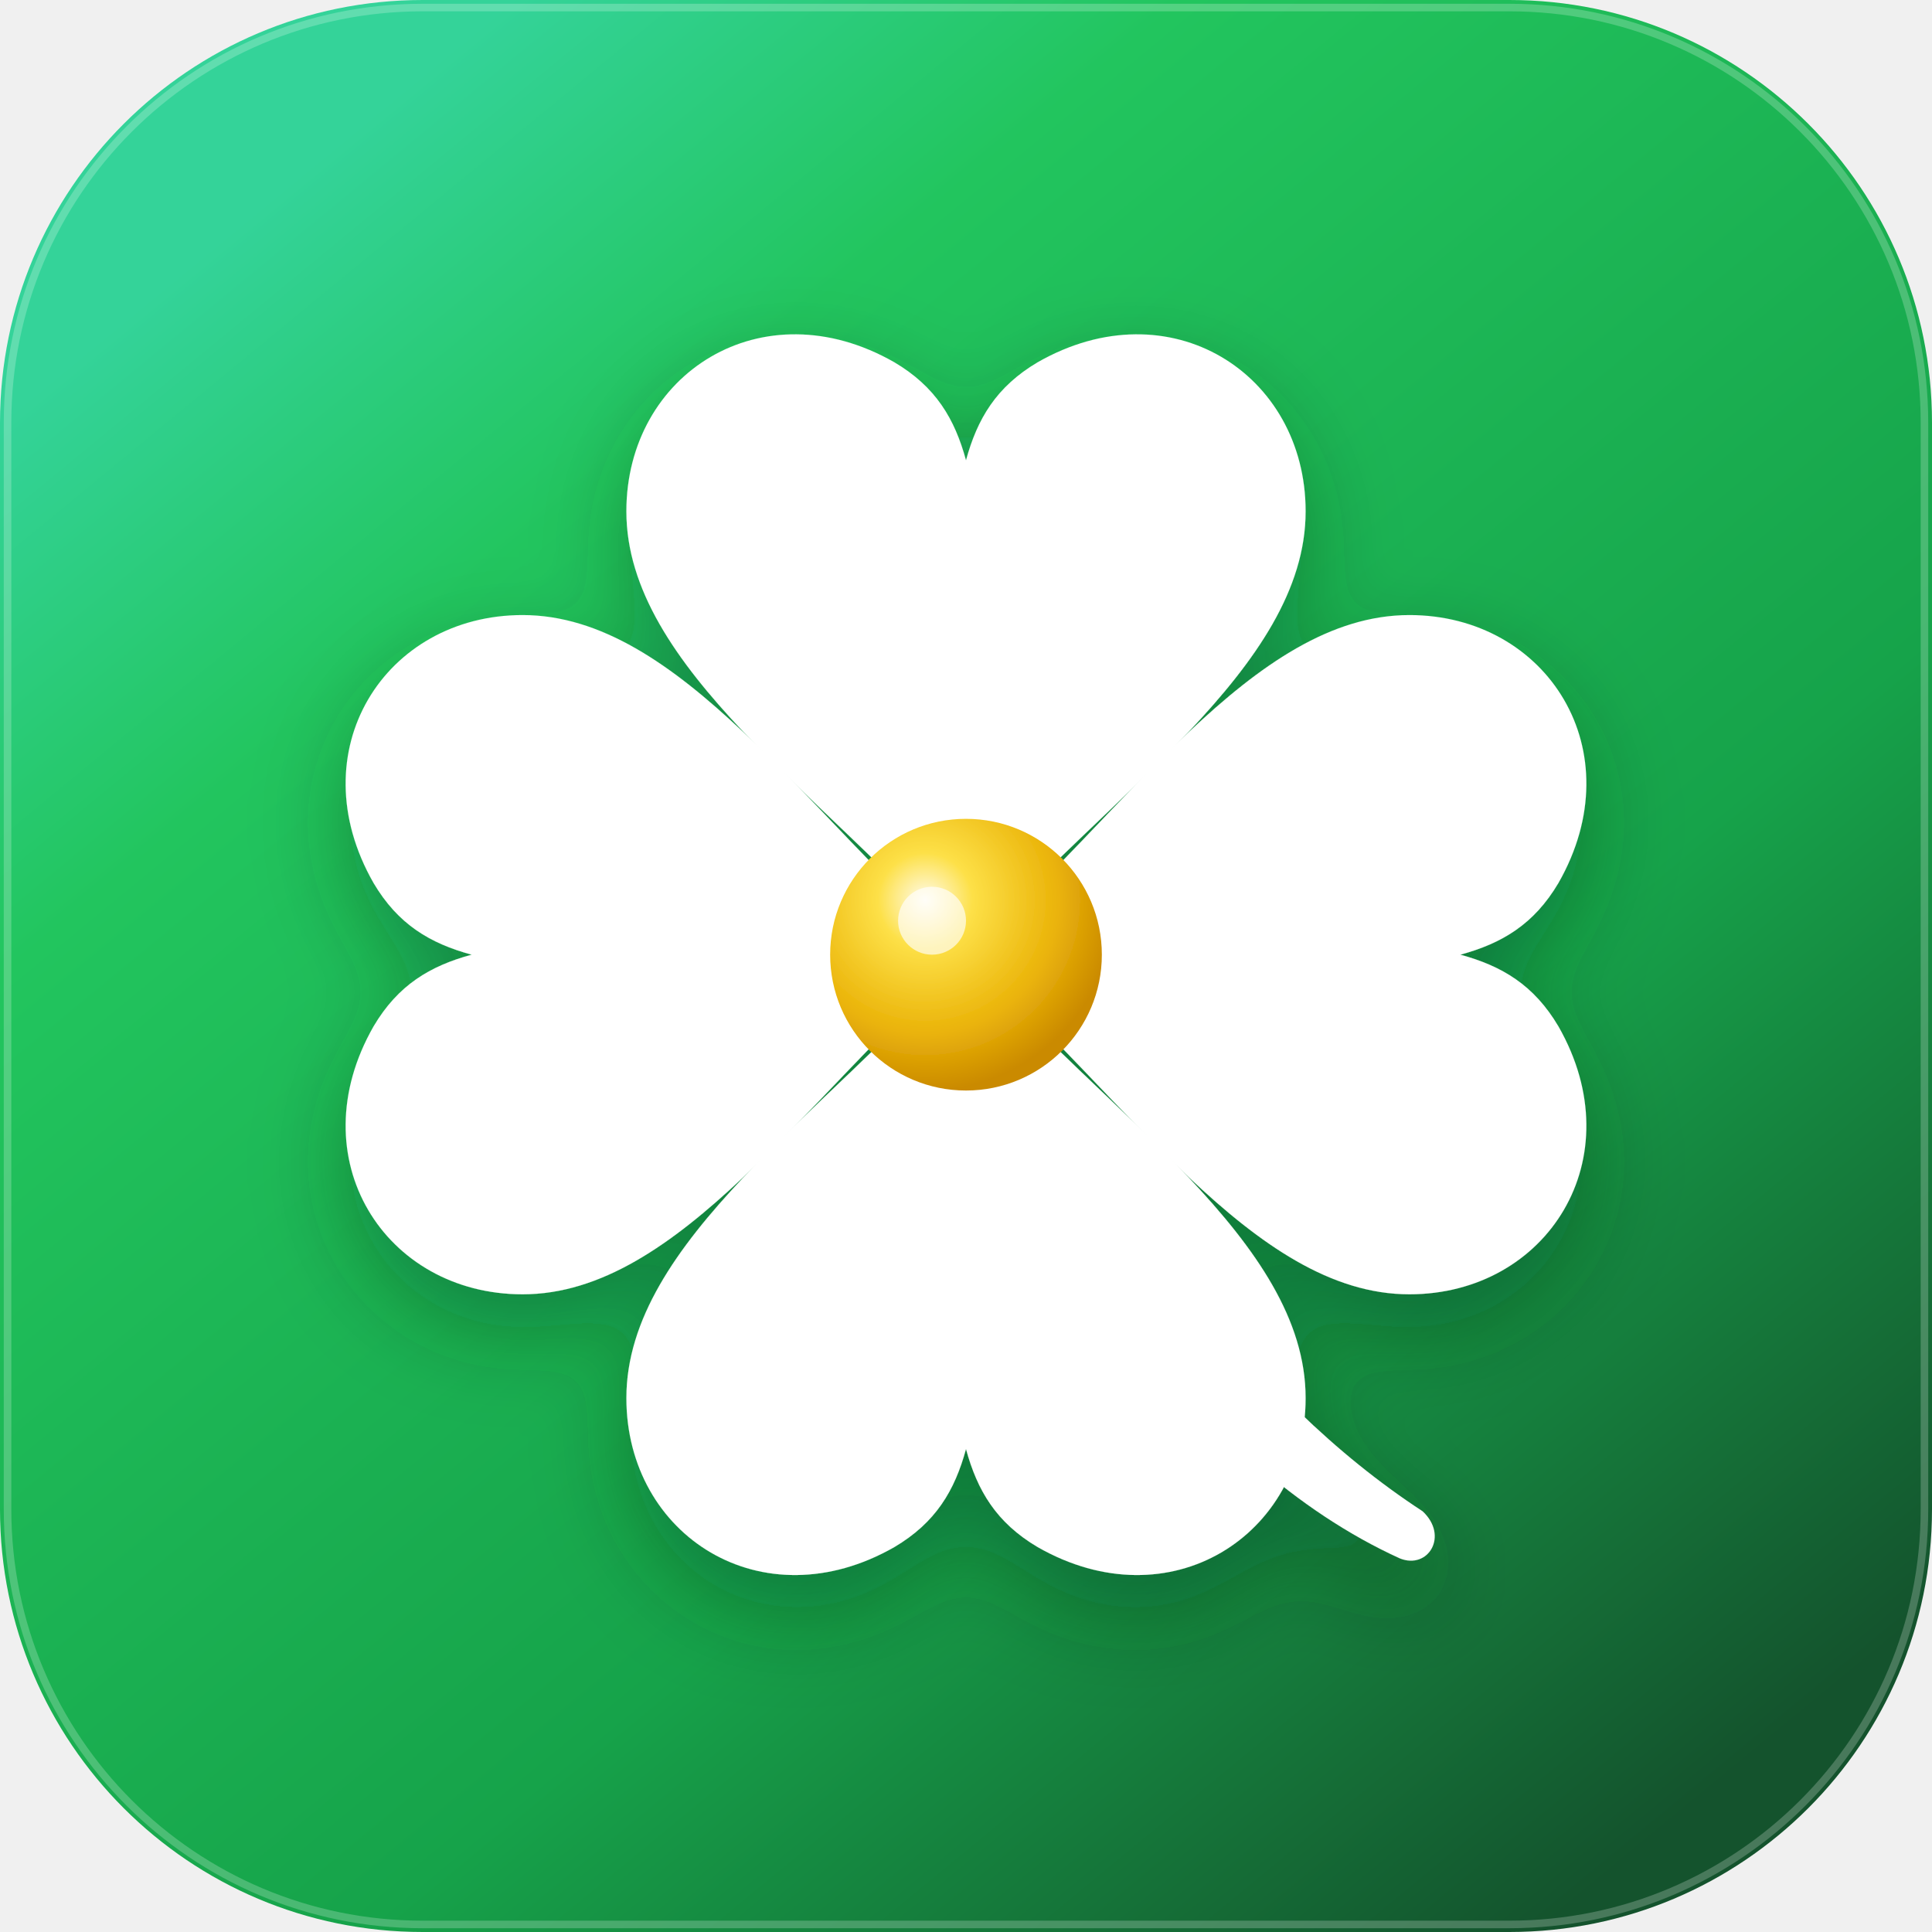
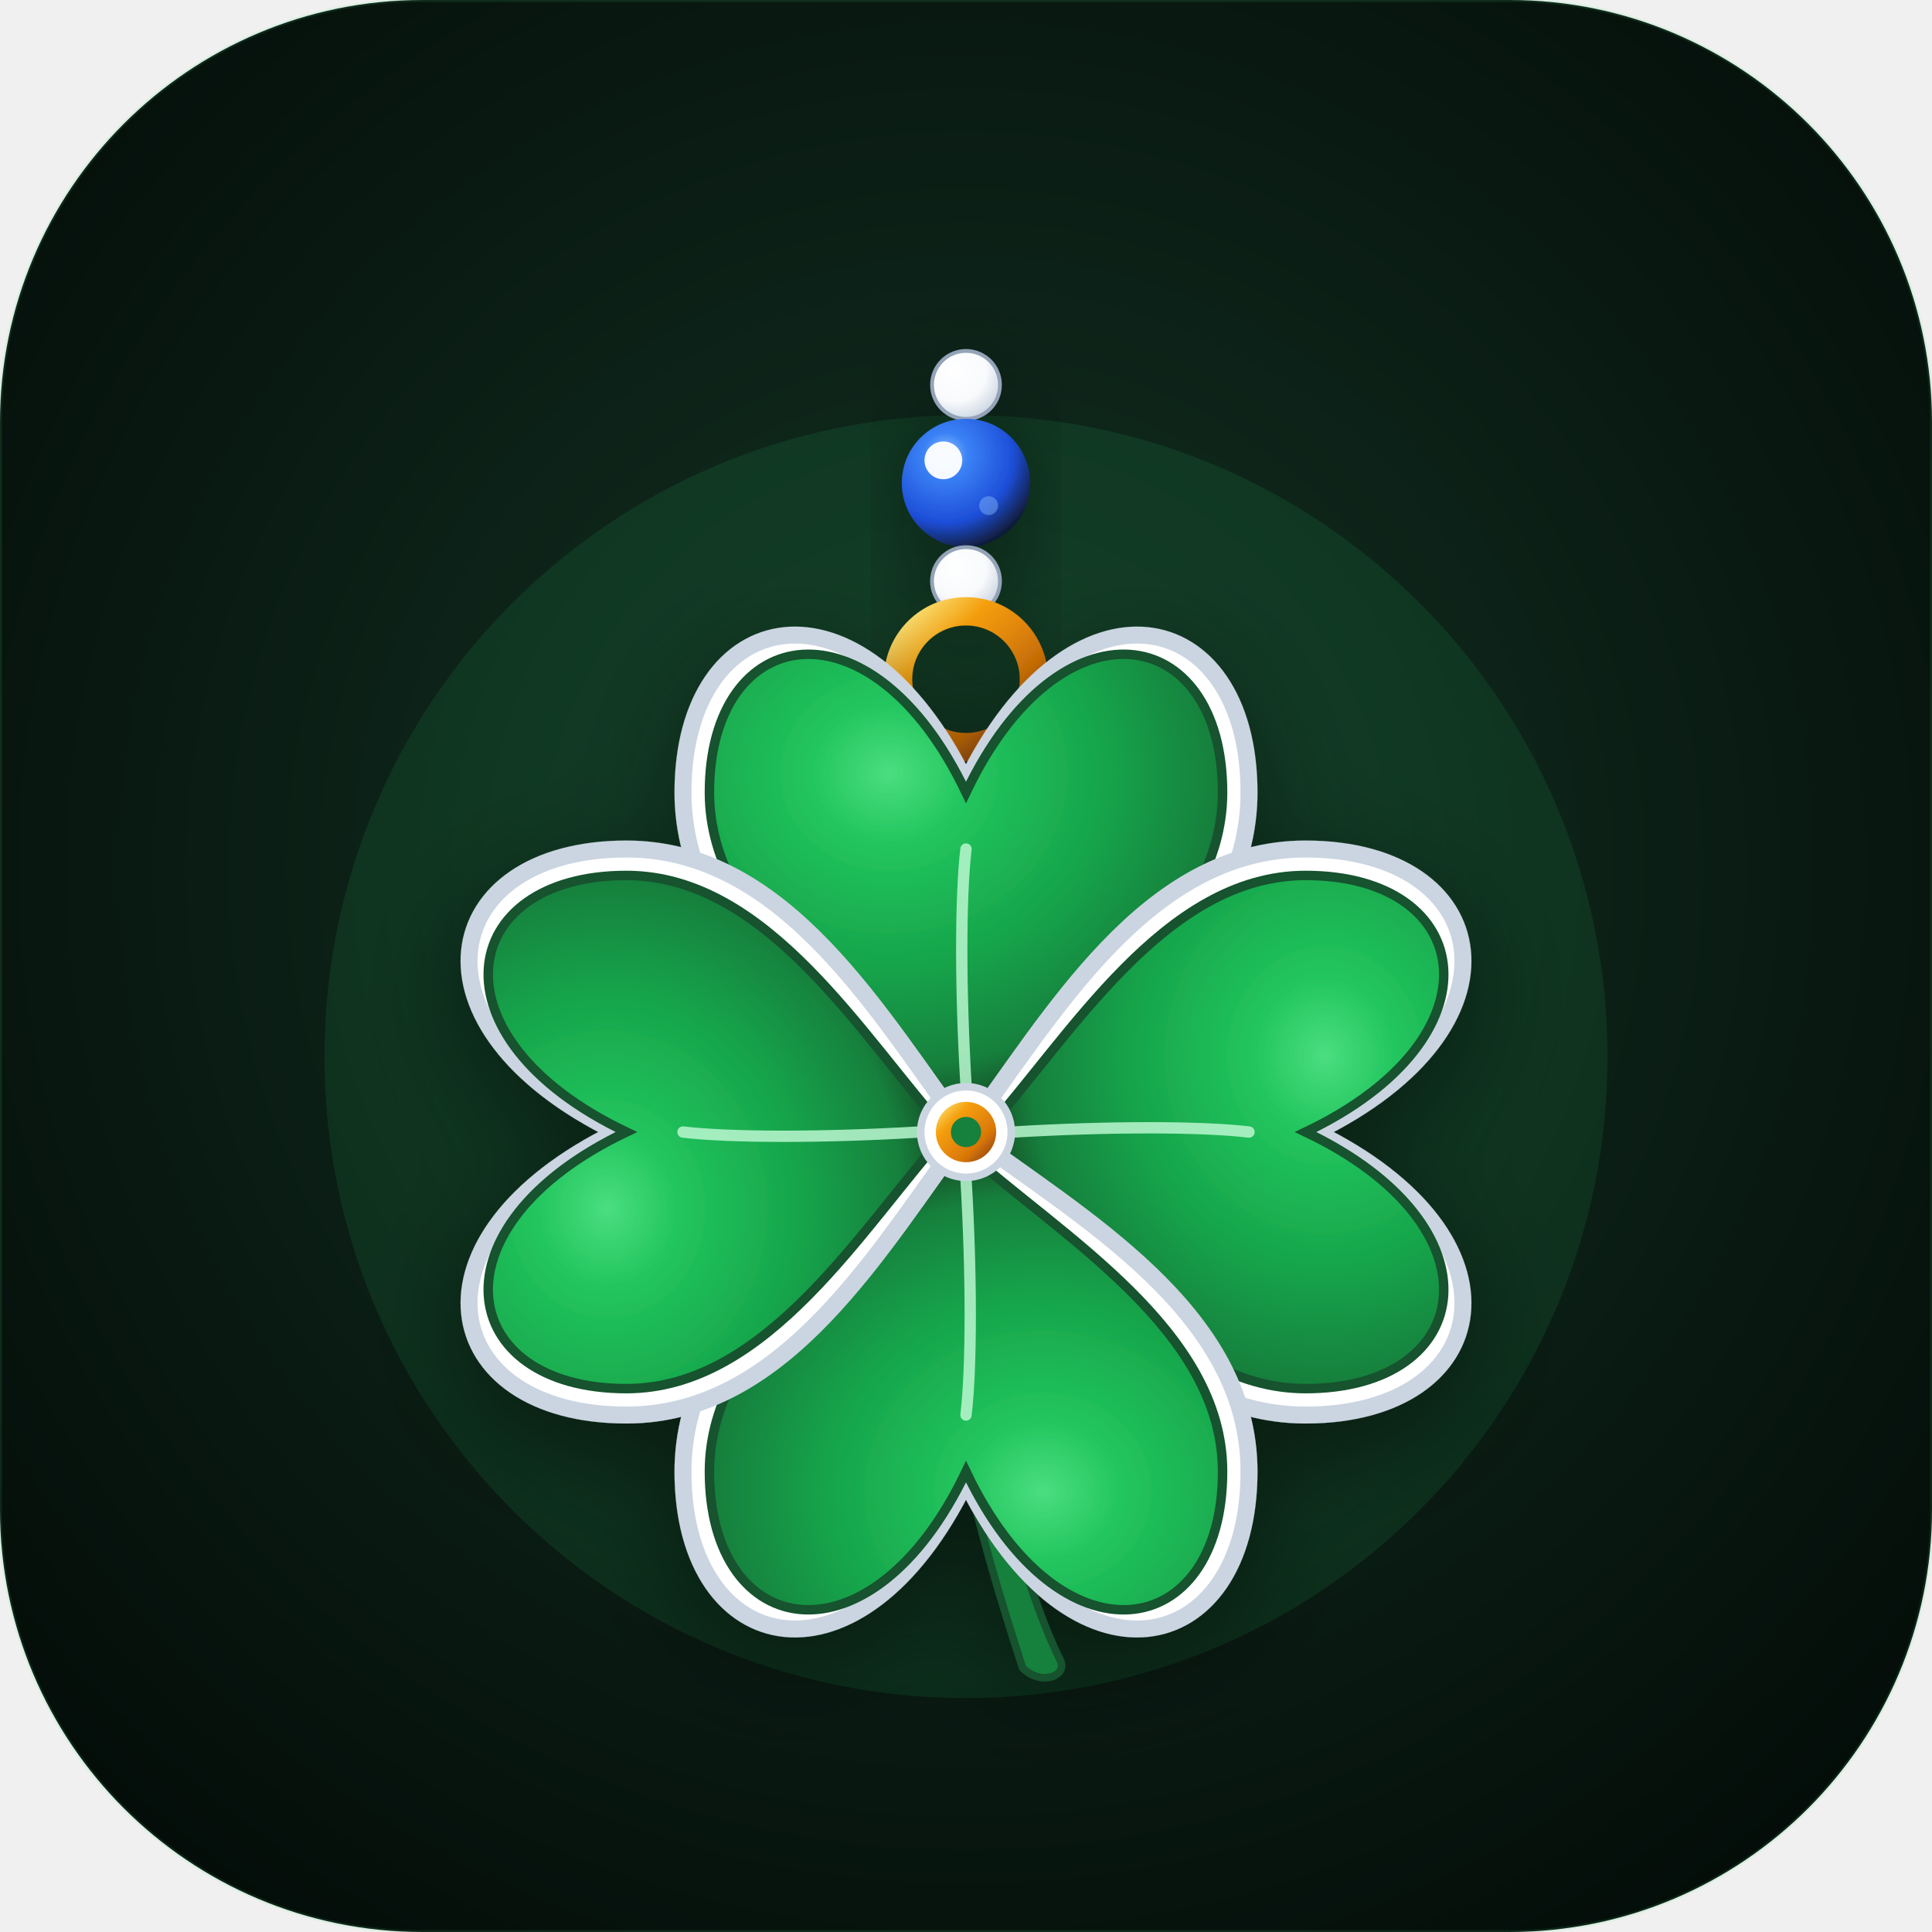
<svg xmlns="http://www.w3.org/2000/svg" viewBox="0 0 1024 1024">
  <defs>
-     <linearGradient id="bgGrad" x1="0.15" y1="0.1" x2="0.85" y2="0.95">
-       <stop offset="0%" stop-color="#34d399" />
+     <radialGradient id="bg" cx="50%" cy="45%" r="65%">
+       <stop offset="0%" stop-color="#143324" />
+       <stop offset="55%" stop-color="#0b1e15" />
+       <stop offset="100%" stop-color="#040d09" />
+     </radialGradient>
+     <radialGradient id="leafGrad" cx="35%" cy="26%" r="78%">
+       <stop offset="0%" stop-color="#4ade80" />
      <stop offset="20%" stop-color="#22c55e" />
-       <stop offset="65%" stop-color="#16a34a" />
-       <stop offset="100%" stop-color="#14532d" />
+       <stop offset="55%" stop-color="#16a34a" />
+       <stop offset="82%" stop-color="#15803d" />
+       <stop offset="100%" stop-color="#0f3d1e" />
+     </radialGradient>
+     <linearGradient id="goldGrad" x1="0" y1="0" x2="1" y2="1">
+       <stop offset="0%" stop-color="#fef08a" />
+       <stop offset="30%" stop-color="#f59e0b" />
+       <stop offset="70%" stop-color="#d97706" />
+       <stop offset="100%" stop-color="#78350f" />
    </linearGradient>
-     <radialGradient id="goldCenter" cx="35%" cy="30%" r="70%">
-       <stop offset="0%" stop-color="#fffbeb" />
-       <stop offset="25%" stop-color="#fde047" />
-       <stop offset="70%" stop-color="#eab308" />
-       <stop offset="100%" stop-color="#ca8a04" />
+     <radialGradient id="pearlGrad" cx="35%" cy="30%" r="75%">
+       <stop offset="0%" stop-color="#ffffff" />
+       <stop offset="60%" stop-color="#f8fafc" />
+       <stop offset="100%" stop-color="#cbd5e1" />
    </radialGradient>
-     <filter id="charmShadow" x="-20%" y="-20%" width="140%" height="140%">
-       <feDropShadow dx="0" dy="20" stdDeviation="24" flood-color="#063517" flood-opacity="0.35" />
+     <radialGradient id="beadGrad" cx="34%" cy="28%" r="78%">
+       <stop offset="0%" stop-color="#93c5fd" />
+       <stop offset="22%" stop-color="#3b82f6" />
+       <stop offset="68%" stop-color="#1d4ed8" />
+       <stop offset="100%" stop-color="#0f172a" />
+     </radialGradient>
+     <filter id="shadow" x="-20%" y="-20%" width="140%" height="140%">
+       <feDropShadow dx="0" dy="16" stdDeviation="28" flood-color="#000" flood-opacity="0.45" />
    </filter>
-     <path id="leaflet" d="M0,0 C-75,-85 -180,-152 -180,-235 C-180,-308 -108,-354 -38,-314 C-16,-301 -6,-284 0,-262 C6,-284 16,-301 38,-314 C108,-354 180,-308 180,-235 C180,-152 75,-85 0,0 Z" />
+     <filter id="leafShadow" x="-20%" y="-20%" width="140%" height="140%">
+       <feDropShadow dx="0" dy="12" stdDeviation="18" flood-color="#022111" flood-opacity="0.5" />
+     </filter>
  </defs>
-   <rect width="1024" height="1024" rx="224" ry="224" fill="url(#bgGrad)" />
-   <rect width="1016" height="1016" x="4" y="4" rx="220" ry="220" fill="none" stroke="rgba(255,255,255,0.22)" stroke-width="4" />
-   <g filter="url(#charmShadow)" transform="translate(512, 506)">
-     <path d="M0,25 C35,140 120,270 230,320 C245,326 256,308 242,295 C150,235 75,130 30,20 Z" fill="#ffffff" />
-     <g fill="#ffffff">
-       <use href="#leaflet" transform="rotate(0)" />
-       <use href="#leaflet" transform="rotate(90)" />
-       <use href="#leaflet" transform="rotate(180)" />
-       <use href="#leaflet" transform="rotate(270)" />
+   <rect width="1024" height="1024" rx="224" ry="224" fill="url(#bg)" />
+   <rect width="1024" height="1024" rx="224" ry="224" fill="none" stroke="rgba(74, 222, 128, 0.12)" stroke-width="2" />
+   <circle cx="512" cy="560" r="340" fill="#22c55e" opacity="0.12" />
+   <g filter="url(#shadow)">
+     <path d="M512 60 V180" stroke="url(#goldGrad)" stroke-width="16" stroke-linecap="round" />
+     <circle cx="512" cy="204" r="18" fill="url(#pearlGrad)" stroke="#94a3b8" stroke-width="2" />
+     <circle cx="512" cy="256" r="34" fill="url(#beadGrad)" />
+     <circle cx="500" cy="244" r="10" fill="#ffffff" opacity="0.95" />
+     <circle cx="524" cy="268" r="5" fill="#93c5fd" opacity="0.4" />
+     <circle cx="512" cy="308" r="18" fill="url(#pearlGrad)" stroke="#94a3b8" stroke-width="2" />
+     <circle cx="512" cy="360" r="36" fill="none" stroke="url(#goldGrad)" stroke-width="15" />
+   </g>
+   <g filter="url(#shadow)" transform="translate(512, 600)">
+     <path d="M0 0 C0 140 30 240 50 280 C54 288 40 294 30 284 C6 210 -20 120 -18 0 Z" fill="#15803d" stroke="#14532d" stroke-width="4" />
+     <g transform="rotate(0)">
+       <path d="M0 -185 C-56 -300 -150 -280 -150 -180 C-150 -95 -60 -45 0 0 C60 -45 150 -95 150 -180 C150 -280 56 -300 0 -185 Z" fill="#ffffff" stroke="#cbd5e1" stroke-width="9" />
+       <path d="M0 -180 C-50 -285 -136 -270 -136 -180 C-136 -105 -50 -55 0 -10 C50 -55 136 -105 136 -180 C136 -270 50 -285 0 -180 Z" fill="url(#leafGrad)" stroke="#14532d" stroke-width="5" />
+       <path d="M0 -25 C-3 -75 -3 -125 0 -150" stroke="#bbf7d0" stroke-width="6" opacity="0.85" stroke-linecap="round" />
    </g>
-     <circle cx="0" cy="0" r="72" fill="url(#goldCenter)" />
-     <circle cx="-18" cy="-18" r="18" fill="#ffffff" opacity="0.65" />
+     <g transform="rotate(90)">
+       <path d="M0 -185 C-56 -300 -150 -280 -150 -180 C-150 -95 -60 -45 0 0 C60 -45 150 -95 150 -180 C150 -280 56 -300 0 -185 Z" fill="#ffffff" stroke="#cbd5e1" stroke-width="9" />
+       <path d="M0 -180 C-50 -285 -136 -270 -136 -180 C-136 -105 -50 -55 0 -10 C50 -55 136 -105 136 -180 C136 -270 50 -285 0 -180 Z" fill="url(#leafGrad)" stroke="#14532d" stroke-width="5" />
+       <path d="M0 -25 C-3 -75 -3 -125 0 -150" stroke="#bbf7d0" stroke-width="6" opacity="0.85" stroke-linecap="round" />
+     </g>
+     <g transform="rotate(180)">
+       <path d="M0 -185 C-56 -300 -150 -280 -150 -180 C-150 -95 -60 -45 0 0 C60 -45 150 -95 150 -180 C150 -280 56 -300 0 -185 Z" fill="#ffffff" stroke="#cbd5e1" stroke-width="9" />
+       <path d="M0 -180 C-50 -285 -136 -270 -136 -180 C-136 -105 -50 -55 0 -10 C50 -55 136 -105 136 -180 C136 -270 50 -285 0 -180 Z" fill="url(#leafGrad)" stroke="#14532d" stroke-width="5" />
+       <path d="M0 -25 C-3 -75 -3 -125 0 -150" stroke="#bbf7d0" stroke-width="6" opacity="0.85" stroke-linecap="round" />
+     </g>
+     <g transform="rotate(270)">
+       <path d="M0 -185 C-56 -300 -150 -280 -150 -180 C-150 -95 -60 -45 0 0 C60 -45 150 -95 150 -180 C150 -280 56 -300 0 -185 Z" fill="#ffffff" stroke="#cbd5e1" stroke-width="9" />
+       <path d="M0 -180 C-50 -285 -136 -270 -136 -180 C-136 -105 -50 -55 0 -10 C50 -55 136 -105 136 -180 C136 -270 50 -285 0 -180 Z" fill="url(#leafGrad)" stroke="#14532d" stroke-width="5" />
+       <path d="M0 -25 C-3 -75 -3 -125 0 -150" stroke="#bbf7d0" stroke-width="6" opacity="0.85" stroke-linecap="round" />
+     </g>
+     <circle cx="0" cy="0" r="24" fill="#ffffff" stroke="#cbd5e1" stroke-width="4" />
+     <circle cx="0" cy="0" r="16" fill="url(#goldGrad)" />
+     <circle cx="0" cy="0" r="8" fill="#15803d" />
  </g>
</svg>
